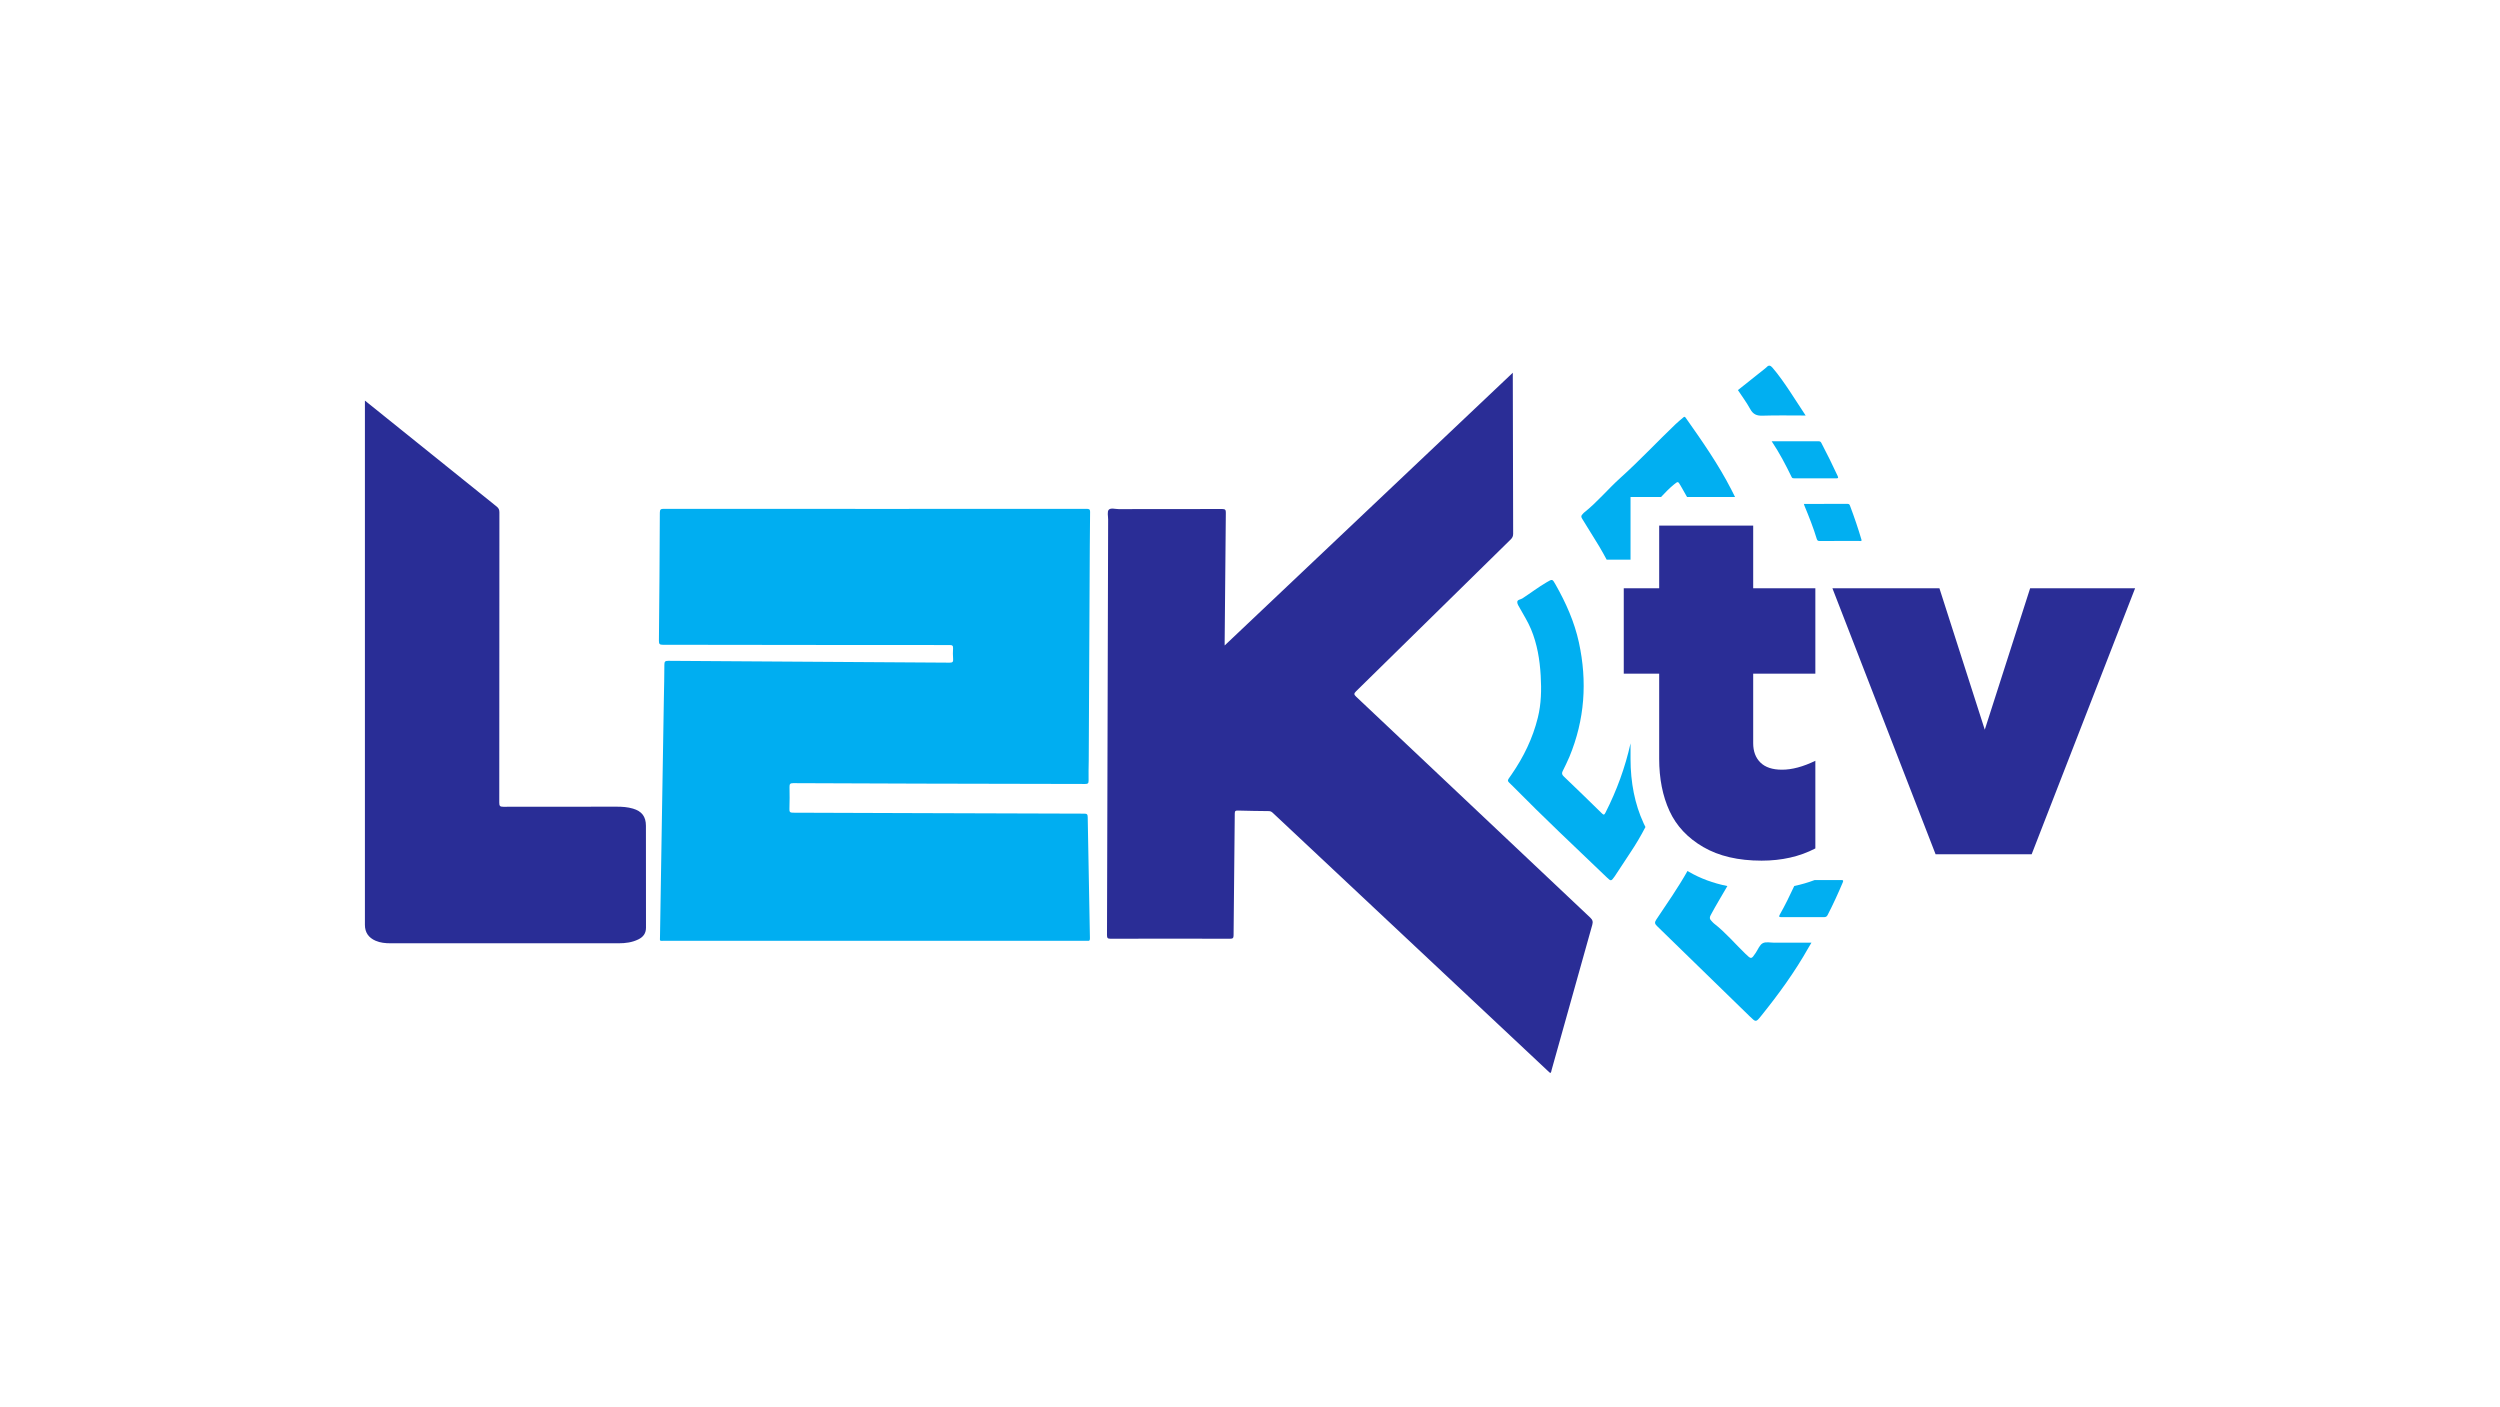
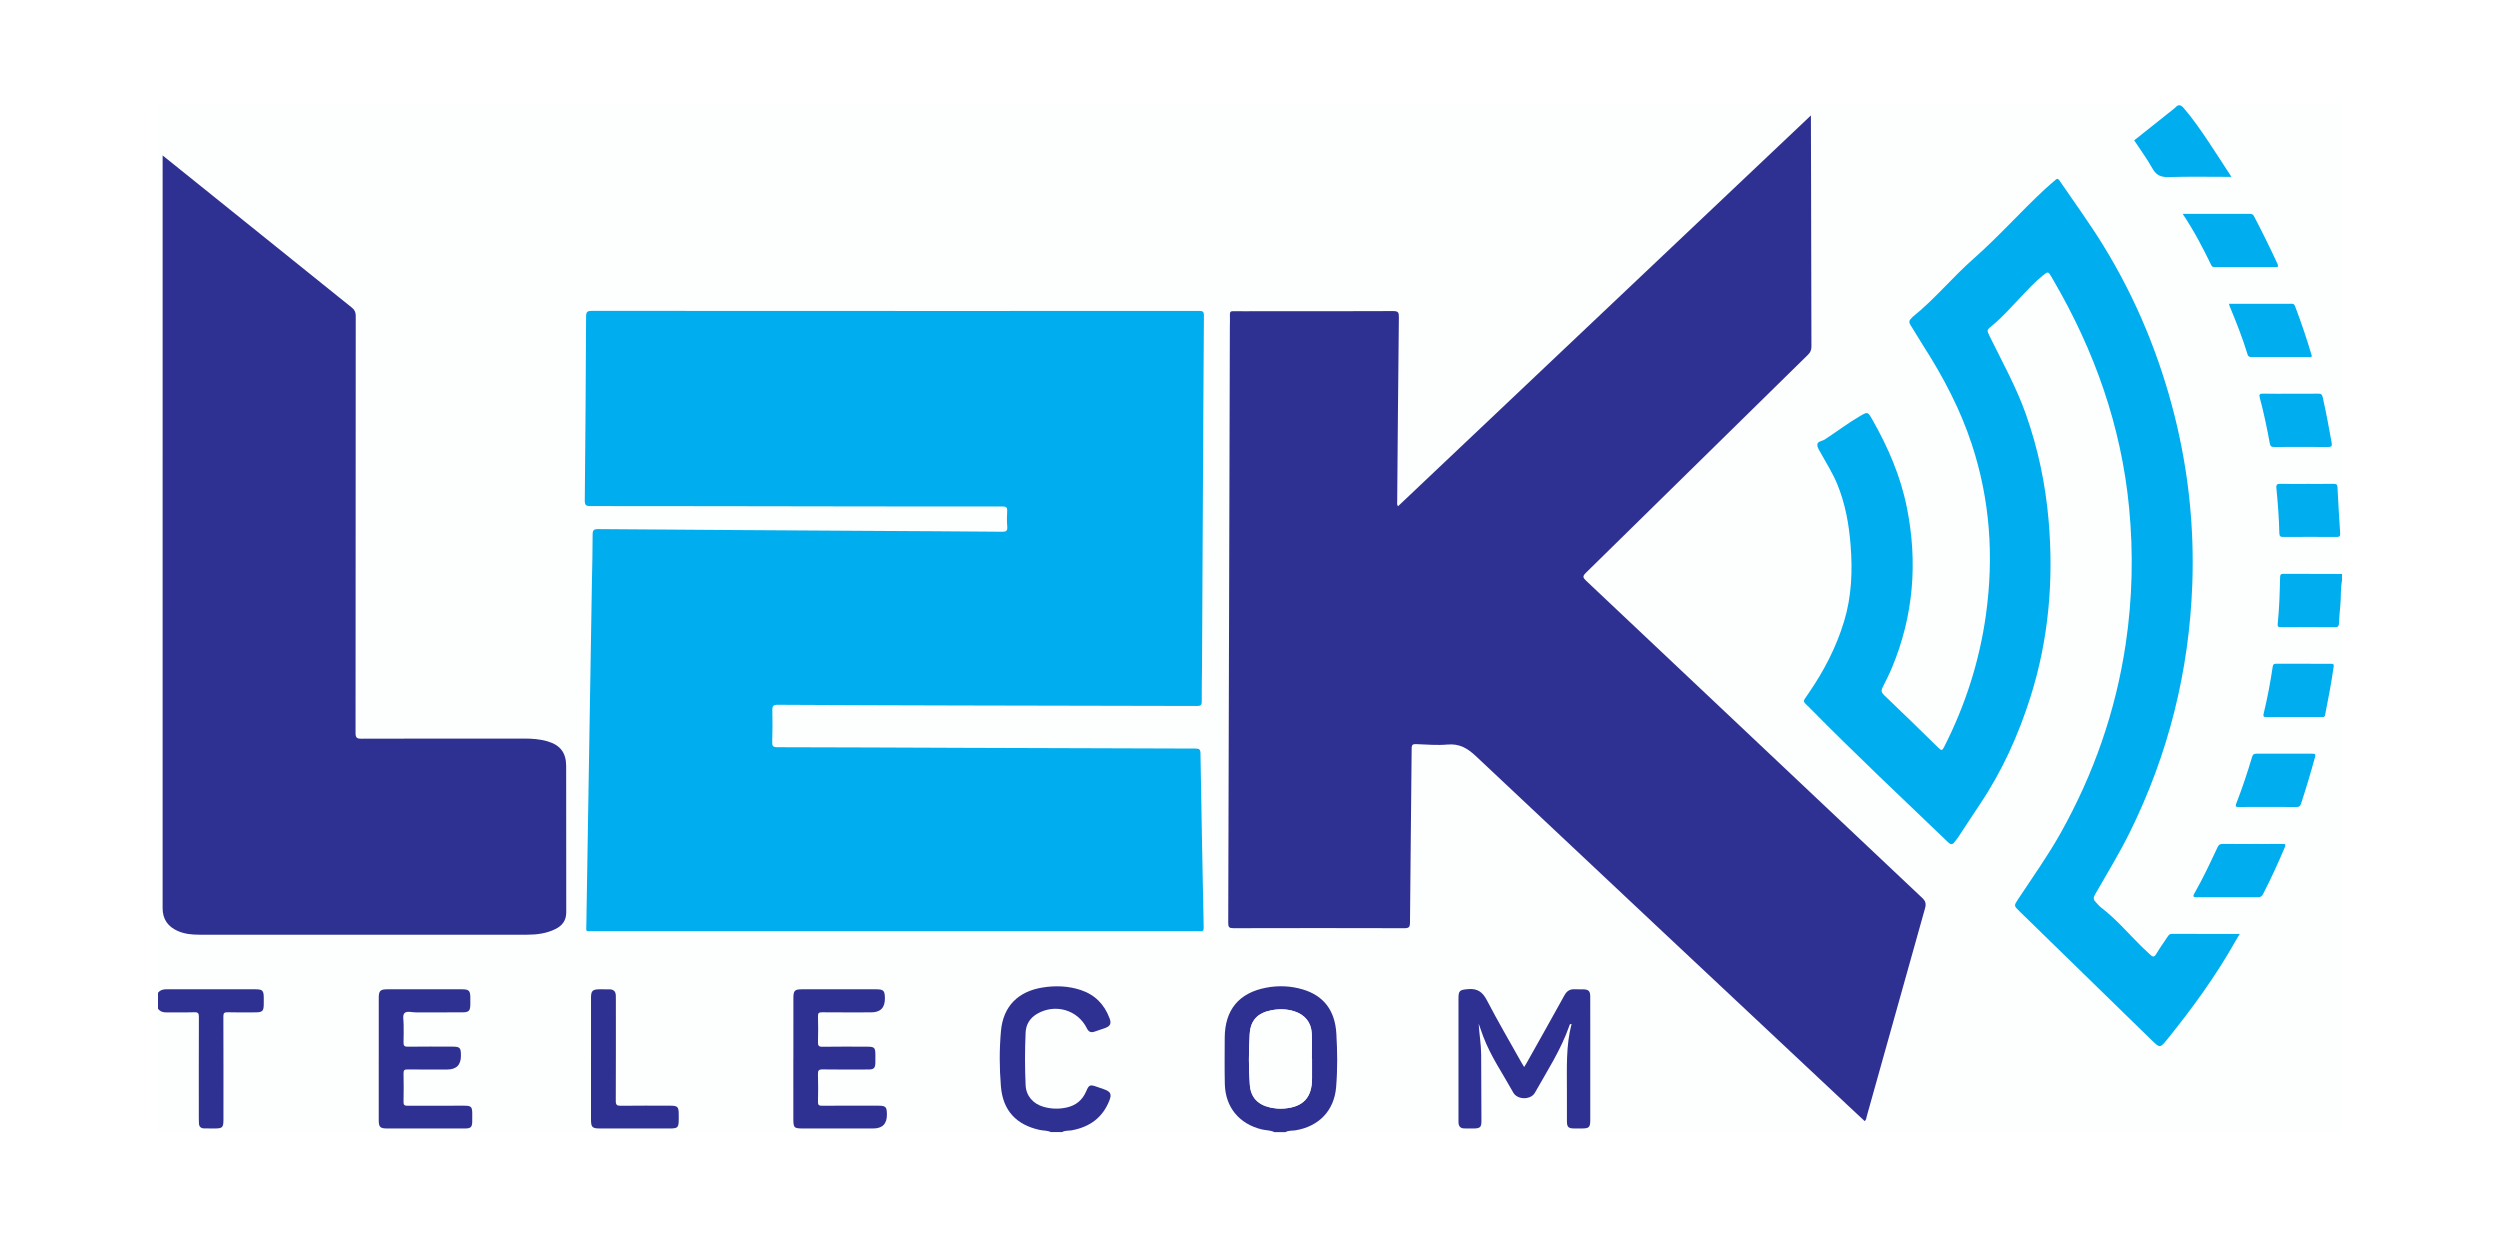
- <svg xmlns="http://www.w3.org/2000/svg" id="Camada_1" viewBox="0 0 1920 1080">
+ <svg xmlns="http://www.w3.org/2000/svg" id="Camada_1" viewBox="0 0 2673.78 1321.78">
  <defs>
    <style>
      .cls-1 {
-         fill: #2a2d96;
+         fill: #2f3192;
      }

      .cls-2 {
-         fill: #292d96;
+         fill: #00adee;
      }

      .cls-3 {
-         fill: #01aff1;
-       }
- 
-       .cls-4 {
-         fill: #00aef1;
+         fill: #fdfefe;
      }
    </style>
  </defs>
-   <path class="cls-4" d="M672.1,390.84c54.08,0,108.17,0,162.25-.03,1.78,0,2.87,0,2.84,2.41-.21,18-.28,35.99-.37,53.99-.23,45.58-.44,91.15-.67,136.73-.03,5.17-.26,10.34-.11,15.49.07,2.35-.76,2.67-2.83,2.66-42-.13-84-.17-126-.27-32.67-.08-65.33-.17-98-.36-2.34-.01-2.91.65-2.86,2.89.13,5.66.1,11.33-.07,17-.07,2.12.38,2.79,2.68,2.8,32.42.04,64.83.21,97.25.33,42.17.16,84.33.31,126.5.4,2.05,0,2.61.5,2.65,2.59.5,30.99,1.08,61.98,1.7,92.97.03,1.6-.23,2.38-1.95,2.11-.33-.05-.67,0-1,0-108,0-216,0-324,0-3.78,0-3.29.51-3.23-3.34.51-32.49,1.04-64.98,1.57-97.47.47-28.57.93-57.15,1.41-85.72.14-8.5.39-16.99.38-25.49,0-2.35.51-3.04,2.99-3.02,48.41.38,96.83.66,145.24.95,23.58.14,47.16.25,70.75.46,2.16.02,2.97-.44,2.78-2.72-.22-2.73-.23-5.51-.05-8.24.14-2.15-.63-2.57-2.65-2.57-27.33.04-54.67.01-82-.03-46.08-.07-92.16-.17-138.24-.17-2.39,0-3.03-.55-3.01-3,.33-32.83.57-65.66.7-98.48.01-2.54.81-2.92,3.1-2.92,54.08.06,108.17.05,162.25.05Z" />
-   <path class="cls-1" d="M1190.57,824.11c-.64-.58-1.31-1.17-1.96-1.78-63.38-59.46-126.76-118.92-190.14-178.39-6.99-6.56-14-13.09-20.97-19.66-.88-.83-1.73-1.34-3.03-1.35-7.92-.07-15.83-.2-23.74-.42-1.73-.05-2.42.2-2.43,2.22-.26,31.16-.65,62.32-.91,93.48-.02,2.17-.5,2.75-2.73,2.74-30.58-.08-61.16-.08-91.75,0-2.21,0-2.74-.54-2.74-2.74.33-106.4.6-212.8.88-319.21,0-2.57-.85-6.03.46-7.49,1.5-1.67,5.02-.51,7.66-.51,26.5-.04,53,.01,79.5-.08,2.39,0,2.79.73,2.77,2.9-.35,32.99-.62,65.99-.9,98.98,0,.73,0,1.45,0,2.92,73.95-70,147.41-139.53,221.29-209.46,0,1.36,0,2.15,0,2.95.08,40.24.14,80.49.27,120.73,0,1.84-.58,3.07-1.86,4.33-39.6,38.87-79.16,77.8-118.79,116.64-1.77,1.74-1.66,2.52.07,4.15,59.95,56.54,119.84,113.14,179.8,169.68,1.83,1.73,2.22,3.16,1.54,5.56-10.46,37.13-20.81,74.28-31.22,111.42-.21.77-.14,1.69-1.06,2.4Z" />
-   <path class="cls-2" d="M280.26,307.66c5.98,4.81,11.55,9.27,17.1,13.75,28.03,22.56,56.06,45.14,84.13,67.66,1.53,1.22,2.05,2.49,2.05,4.41-.05,74.33-.02,148.66-.1,222.99,0,2.5.55,3.14,3.1,3.13,29-.1,58-.06,87-.07,4.27,0,8.49.27,12.6,1.49,6.77,2,9.92,6.09,9.93,13.17.03,26.08-.02,52.16.05,78.25.01,4.44-2.17,7.2-5.89,9.02-4.74,2.32-9.84,2.98-15.05,2.98-30,0-60,0-90,0-28.42,0-56.84,0-85.25,0-3.94,0-7.83-.36-11.49-1.95-5.32-2.32-8.19-6.28-8.19-12.23.01-133.58,0-267.15,0-400.73,0-.41,0-.83,0-1.86Z" />
-   <g>
-     <path class="cls-3" d="M1262.19,632.02c-6.6-14.32-9.94-30.92-9.94-49.31v-11.81c-4.12,18.46-10.57,36.18-19.24,53.21-.91,1.79-1.38,1.92-2.84.48-9.69-9.52-19.44-18.97-29.26-28.36-1.3-1.25-1.59-2.32-.84-3.87,1.77-3.67,3.65-7.3,5.21-11.06,11.82-28.51,13.85-57.82,7.32-87.89-3.45-15.88-9.99-30.45-17.94-44.49-2.45-4.32-2.37-4.34-6.77-1.77-6.48,3.79-12.44,8.35-18.72,12.44-1.36.89-3.87.87-3.92,2.75-.04,1.57,1.17,3.24,2.01,4.76,2.94,5.31,6.2,10.45,8.55,16.08,4.78,11.44,6.74,23.48,7.45,35.75.63,10.84.43,21.62-2.21,32.27-3.91,15.8-10.87,30.11-20.08,43.48-4.05,5.88-3.9,4.26.85,9.08,23.57,23.93,48.03,46.94,72.3,70.16,3.05,2.92,3.27,2.89,5.74-.56.34-.47.66-.96.98-1.45,3.75-5.71,7.45-11.45,11.25-17.11,4.27-6.36,8.12-12.91,11.61-19.64-.53-1.03-1.04-2.08-1.53-3.14Z" />
-     <path class="cls-3" d="M1222.15,409.79c4.19,6.54,8.14,13.2,11.76,20.02h18.34v-48.13h23.44c3.18-3.36,6.36-6.73,9.98-9.65,3.05-2.46,3.07-2.43,4.95.83.33.58.67,1.15,1,1.73,1.37,2.35,2.71,4.72,4.02,7.09h36.86c-.94-1.92-1.9-3.84-2.88-5.75-9.99-19.47-22.5-37.33-35.07-55.17-.68-.97-1.16-.68-1.77-.16-1.96,1.68-3.98,3.3-5.85,5.08-14.28,13.63-27.75,28.1-42.45,41.31-9.6,8.63-17.82,18.71-28,26.75-.45.36-.77.88-1.19,1.28-1.09,1.04-1.04,2.02-.23,3.29,2.42,3.79,4.65,7.69,7.08,11.48Z" />
-     <path class="cls-3" d="M1362.87,724c-3.08,0-6.68-.9-9.09.39-2.41,1.29-3.64,4.79-5.35,7.35-3.43,5.09-3.45,5.12-7.95.77-8.08-7.81-15.34-16.47-24.28-23.39-.72-.55-1.24-1.34-1.91-1.98-1.38-1.32-1.45-2.53-.48-4.33,4.03-7.57,8.53-14.88,12.81-22.32-10.91-2.2-20.81-5.86-29.57-10.96-.35-.2-.69-.42-1.04-.63-7.28,12.91-15.76,25.03-23.97,37.33-1.49,2.23-1.21,3.28.61,5.04,23.81,23.09,47.53,46.27,71.28,69.42,4.58,4.47,4.61,4.5,8.61-.46,13.4-16.62,25.93-33.84,36.41-52.48.64-1.13,1.33-2.24,2.24-3.76-9.82,0-19.07,0-28.32,0Z" />
-   </g>
-   <path class="cls-3" d="M1386.74,319.12c-11.42,0-22.25-.24-33.05.12-4.5.15-7.29-1-9.51-5.06-2.82-5.16-6.38-9.91-9.45-14.58,7.03-5.6,13.92-11.08,20.81-16.56.39-.31.81-.6,1.14-.97,1.68-1.88,3.01-1.52,4.59.31,4.89,5.7,9.13,11.87,13.29,18.09,4.01,6,7.9,12.08,12.18,18.65Z" />
-   <path class="cls-3" d="M1360.66,338.91c12.36,0,24.17.01,35.98-.02,1.04,0,1.66.32,2.15,1.26,4.4,8.39,8.58,16.88,12.56,25.47.76,1.65.1,1.75-1.28,1.75-10.65-.03-21.3-.02-31.95-.02-.83,0-1.63.08-2.1-.89-4.54-9.32-9.3-18.52-15.36-27.55Z" />
-   <path class="cls-3" d="M1385.4,387.01c11.32,0,22.47.02,33.62-.03,1.23,0,1.51.69,1.84,1.58,3.29,8.7,6.28,17.51,8.9,26.45-.58.81-1.39.44-2.05.44-9.91.03-19.82.02-29.73.02-1.16,0-2.18.16-2.67-1.46-2.63-8.76-6.03-17.25-9.53-25.7-.15-.36-.23-.76-.4-1.31Z" />
-   <g>
-     <path class="cls-1" d="M1394.19,517.36h-47.74v53.42c0,6.26,1.86,11.22,5.58,14.87,3.72,3.65,9.23,5.48,16.53,5.48,7.7,0,16.24-2.28,25.63-6.85v67.31c-12,6.26-25.76,9.39-41.29,9.39-17.87,0-32.81-3.49-44.81-10.47-12-6.98-20.64-16.21-25.92-27.69-5.28-11.48-7.92-24.85-7.92-40.11v-65.35h-27.2v-65.55h27.2v-48.13h72.2v48.13h47.74v65.55Z" />
-     <polygon class="cls-1" points="1559.14 451.81 1639.75 451.81 1560.31 656.09 1486.54 656.09 1407.3 451.81 1489.48 451.81 1524.31 560.41 1559.14 451.81" />
-   </g>
-   <path class="cls-3" d="M1414.06,675.87c-5.32.08-10.65.03-15.97.03-1.5,0-3,0-4.51,0-5,1.89-10.2,3.41-15.59,4.54-3.47,7.41-7.01,14.79-11.08,21.91-1.04,1.82-.38,2.01,1.31,2.01,10.9-.04,21.8-.05,32.69,0,1.36,0,2.08-.44,2.7-1.63,4.24-8.19,8.06-16.58,11.65-25.07.59-1.39.39-1.83-1.21-1.8Z" />
+   <path class="cls-3" d="M168.98,1061.81c0-315.44,0-630.89-.09-946.33,0-3.75.84-4.59,4.59-4.59,775.6.1,1551.21.1,2326.81,0,3.75,0,4.6.84,4.59,4.59-.11,166.14-.09,332.27-.09,498.41-20.82-.04-41.63-.03-62.45-.16-2.76-.02-3.68.7-3.74,3.59-.37,16.64-.84,33.29-2.56,49.86-.26,2.53.28,3.58,3.08,3.57,19.49-.09,38.97-.11,58.46.01,2.88.02,3.81-1.13,3.97-3.72.38-6.15.64-12.31,1.36-18.42,1.07-9.22.11-18.56,1.89-27.72,0,195.13-.01,390.26.09,585.4,0,3.75-.84,4.59-4.59,4.59-375.14-.1-750.27-.09-1125.41-.09,3.25-1.93,6.99-1.32,10.48-1.89,25.05-4.06,41.5-20.91,43.61-46.05,1.61-19.09,1.36-38.31.26-57.39-1.45-25.16-13.87-40.72-35.94-47.27-12.81-3.81-25.93-4.37-39.04-1.88-29.28,5.55-44.3,23.77-44.41,53.63-.06,16.48-.25,32.97.11,49.44.55,24.86,15.43,42.73,39.59,48.55,4.43,1.07,9.14.76,13.33,2.85h-226.98c3.23-1.96,6.98-1.29,10.46-1.93,19.1-3.55,32.99-13.53,40.17-31.97,2.58-6.61,1.3-9.31-5.46-11.79-2.65-.97-5.34-1.84-8.01-2.77-7.33-2.57-8.34-2.24-11.39,4.87-3.97,9.27-10.83,14.99-20.57,17.22-8.43,1.93-16.88,1.71-25.19-.71-11.06-3.21-18.47-11.68-19-23.07-.88-18.79-.84-37.63,0-56.43.39-8.64,4.69-15.51,12.33-19.95,19.36-11.26,43.53-4.2,53.24,15.66,1.84,3.76,4.38,4.69,8.08,3.45,3.78-1.26,7.59-2.47,11.33-3.85,5.63-2.08,6.89-4.8,4.8-10.43-5.56-14.93-15.69-25.28-30.95-30.29-13.08-4.3-26.49-4.82-39.98-2.77-26.68,4.05-42.86,19.97-45.24,46.68-1.76,19.7-1.68,39.68-.03,59.39,2.16,25.81,16.56,40.92,41.47,46.37,3.96.87,8.17.47,11.94,2.32-316.83,0-633.66,0-950.49.1-3.89,0-4.54-1.02-4.53-4.66.14-42.47.09-84.95.09-127.42,2.33,3.19,5.48,4.07,9.36,3.99,9.82-.19,19.66.15,29.48-.17,4.06-.13,4.91,1.18,4.9,5.02-.14,36.15-.09,72.29-.08,108.44,0,1.83.05,3.66.14,5.49.18,3.4,2.04,5.18,5.41,5.26,3.66.09,7.33.09,10.99.09,8.87,0,9.8-.92,9.8-9.63,0-36.65.06-73.29-.08-109.94-.01-3.63.72-4.84,4.58-4.72,9.82.31,19.65.12,29.48.1,7.79-.02,9.08-1.28,9.14-8.85.02-2.33.02-4.66,0-7-.06-7.37-1.4-8.81-8.7-8.82-31.65-.03-63.3.02-94.95-.06-3.78,0-7.03.74-9.47,3.81ZM957.49,332.6c-108.15,0-216.3.03-324.45-.1-4.57,0-6.17.76-6.19,5.84-.27,65.65-.75,131.29-1.4,196.94-.05,4.9,1.23,6,6.01,6,91.98,0,183.97.2,275.95.33,54.82.08,109.65.15,164.47.06,4.04,0,5.6.83,5.31,5.13-.37,5.47-.36,11.02.09,16.48.37,4.56-1.24,5.49-5.56,5.45-47.16-.43-94.31-.64-141.47-.93-96.81-.59-193.63-1.15-290.44-1.91-4.95-.04-5.98,1.33-5.97,6.03.02,16.99-.48,33.98-.77,50.97-.94,57.14-1.88,114.28-2.81,171.42-1.06,64.97-2.13,129.94-3.15,194.91-.12,7.67-1.14,6.67,6.45,6.67,215.96.02,431.93.02,647.89.02.67,0,1.35-.09,2,.01,3.45.54,3.96-1.02,3.9-4.22-1.25-61.97-2.41-123.93-3.41-185.9-.07-4.18-1.2-5.17-5.29-5.18-84.32-.17-168.64-.49-252.95-.8-64.82-.24-129.64-.57-194.46-.65-4.6,0-5.48-1.35-5.35-5.59.35-11.32.41-22.66.15-33.99-.1-4.49,1.03-5.81,5.71-5.78,65.32.37,130.64.57,195.96.72,84.15.19,168.31.29,252.46.53,3.71.01,5.2-.63,5.13-4.81-.18-12.16.2-24.32.27-36.48.34-62.98.65-125.96.98-188.94.32-62.48.58-124.96,1.07-187.44.04-4.82-2.11-4.83-5.67-4.82-108.15.06-216.3.05-324.45.05ZM1994.26,1199.01c1.87-1.41,1.72-3.26,2.15-4.8,20.81-74.27,41.52-148.57,62.43-222.82,1.35-4.79.59-7.67-3.09-11.13-119.9-113.05-239.66-226.24-359.54-339.3-3.46-3.26-3.7-4.82-.15-8.3,79.25-77.68,158.35-155.51,237.55-233.24,2.56-2.51,3.74-4.97,3.72-8.66-.27-80.48-.39-160.95-.54-241.43,0-1.59,0-3.18,0-5.9-147.74,139.84-294.62,278.87-441.66,418.05-1.31-2.07-.84-3.59-.83-5.03.55-65.81,1.07-131.62,1.8-197.43.05-4.79-.74-6.36-6.04-6.33-49.16.25-98.31.15-147.47.15-7.83,0-15.67.11-23.49-.05-2.78-.06-3.82.73-3.71,3.61.18,4.49-.06,8.99-.07,13.49-.55,212.44-1.08,424.87-1.74,637.31-.01,4.39,1.03,5.51,5.46,5.5,60.99-.16,121.98-.17,182.96.01,4.85.01,5.95-1.2,5.98-5.99.49-62.14,1.28-124.29,1.8-186.43.03-4.02,1.38-4.58,4.86-4.45,11.15.4,22.41,1.45,33.46.45,12.8-1.16,21.44,3.99,30.46,12.49,131.72,124.06,263.76,247.79,395.73,371.59,6.65,6.24,13.33,12.45,19.95,18.63ZM173.94,166.26c0,2.07,0,2.9,0,3.73,0,267.11,0,534.22-.02,801.33,0,11.9,5.74,19.83,16.38,24.47,7.31,3.19,15.08,3.9,22.97,3.9,64.49-.01,128.99,0,193.48,0,52.33,0,104.66,0,156.98,0,10.42,0,20.62-1.32,30.1-5.95,7.44-3.64,11.81-9.16,11.78-18.03-.14-52.16-.03-104.31-.09-156.47-.02-14.15-6.3-22.34-19.85-26.34-8.22-2.43-16.67-2.98-25.2-2.98-57.99.02-115.99-.06-173.98.14-5.08.02-6.22-1.23-6.22-6.25.15-148.64.11-297.27.2-445.91,0-3.84-1.04-6.38-4.09-8.83-56.26-45.14-112.43-90.39-168.62-135.62-10.98-8.84-21.98-17.66-33.82-27.18ZM2395.45,998.8c-24.97,0-48.8.03-72.62-.05-2.19,0-3.24,1-4.31,2.64-4.09,6.27-8.59,12.31-12.37,18.76-2.25,3.83-4,3.29-6.59.75-3.09-3.03-6.39-5.86-9.46-8.91-14.16-14.09-27.17-29.36-43.15-41.58-2.09-1.6-3.7-3.83-5.59-5.71-2.41-2.4-2.72-4.56-.85-7.82,12.64-22.1,26.01-43.86,37.27-66.66,41.35-83.66,63.53-172.35,66.9-265.61,2.2-60.76-4.12-120.71-18.89-179.72-16.15-64.53-41.25-125.3-76.1-182.06-14.74-24.01-31.35-46.71-47.18-69.96-1.59-2.34-2.65-1.8-4.23-.43-3.77,3.28-7.64,6.46-11.29,9.86-26,24.16-49.53,50.83-76.23,74.31-22.51,19.8-41.54,43.29-65.01,62.13-.77.62-1.3,1.52-2.02,2.21-2.19,2.07-2.08,4.05-.46,6.57,4.84,7.57,9.3,15.39,14.15,22.95,21.09,32.9,39.13,67.28,51.4,104.51,19.6,59.45,23.74,120.21,15.22,182.01-6.87,49.91-22.06,97.18-44.9,142.06-1.82,3.57-2.73,3.87-5.68.97-19.38-19.04-38.88-37.94-58.51-56.72-2.6-2.49-3.19-4.64-1.69-7.73,3.48-7.18,7.19-14.28,10.25-21.64,23.07-55.45,27.68-112.59,15.86-171.35-6.74-33.53-20.08-64.33-36.91-93.84-4.92-8.63-4.76-8.69-13.54-3.56-12.96,7.57-24.88,16.71-37.43,24.88-2.73,1.78-7.73,1.75-7.83,5.49-.09,3.14,2.33,6.47,4.01,9.51,5.95,10.77,12.56,21.18,17.27,32.62,8.66,21.01,12.56,43.02,14.31,65.54,2.13,27.43,1.11,54.5-6.93,81.11-8.42,27.86-21.6,53.2-38.04,77.1-6.97,10.13-6.67,7.57,1.47,15.84,48.17,48.94,98.21,95.95,147.75,143.48,2.7,2.59,4.62,2.8,6.84-.14,1.5-1.99,3.09-3.92,4.47-6,7.53-11.39,14.91-22.88,22.52-34.21,23.95-35.65,41.43-74.41,54.32-115.18,19.42-61.44,24.87-124.46,19.37-188.55-3.35-38.99-11.31-76.97-24.38-113.88-10.2-28.8-25.05-55.44-38.46-82.75-3.54-7.21-3.5-7.08,2.63-12.06,10.77-8.76,19.81-19.28,29.39-29.25,7.85-8.17,15.39-16.66,24.23-23.8,6.09-4.92,6.15-4.86,9.9,1.66.66,1.15,1.34,2.3,2.01,3.45,43.85,75.32,72.39,155.7,80.76,242.86,4.67,48.67,3.56,97.17-3.6,145.48-10.65,71.87-34.22,139.36-69.73,202.7-13.7,24.43-29.99,47.21-45.37,70.56-4.61,7-4.67,6.96,1.5,12.97,47.01,45.84,94.01,91.67,141.02,137.52,9.16,8.94,9.23,9,17.22-.92,26.79-33.23,51.85-67.67,72.82-104.94,1.28-2.27,2.66-4.48,4.48-7.52ZM1581.48,1094.9c1.59,4.48,3.1,8.99,4.77,13.43,8.08,21.48,21.2,40.27,32.2,60.2,4.33,7.85,18.66,8.1,23.13.18,13.13-23.3,27.79-45.83,36.72-71.3.29-.83.2-2.31,2.51-2.34-6.13,23.44-4.95,47.1-4.99,70.69-.02,11.16-.04,22.33.02,33.49.03,6.15,1.51,7.56,7.73,7.67,2.67.05,5.33.02,8,0,8.06-.04,9.23-1.19,9.23-9.26.01-33.65,0-67.31,0-100.96,0-10.33.06-20.66-.03-30.99-.05-5.76-1.71-7.41-7.45-7.63-2.99-.12-6.01.13-8.99-.06-5.25-.34-8.58,1.8-11.17,6.51-13.31,24.19-26.91,48.22-40.41,72.31-.76,1.35-1.61,2.65-2.67,4.37-1.24-2.07-2.21-3.6-3.09-5.17-12.35-22.06-25.14-43.89-36.79-66.32-4.67-8.99-10.27-12.78-20.31-11.84-8.75.82-10.03,1.42-10.04,10.28,0,42.99,0,85.97,0,128.96,0,1.17-.02,2.33.03,3.5.15,3.97,2.08,6.21,6.19,6.25,3.5.03,7,.08,10.5.04,6.21-.08,7.83-1.44,7.83-7.61,0-23.82-.15-47.64-.29-71.47-.07-10.98-2.05-21.78-2.64-32.93ZM405.1,1132.7c0,21.66-.01,43.33,0,64.99,0,7.86,1.39,9.22,9.36,9.23,17.17.02,34.33,0,51.5,0,10.67,0,21.33.05,32-.04,5.6-.05,7-1.55,7.14-7.19.07-2.83.04-5.67.02-8.5-.05-7.59-1.05-8.64-8.7-8.65-20.16-.03-40.33-.07-60.49.05-3.15.02-4.38-.67-4.3-4.13.23-10.16.21-20.33.01-30.49-.06-3.24.81-4.24,4.14-4.2,14.16.18,28.33.08,42.5.08q14.77,0,14.74-14.71c-.02-8.82-.91-9.76-9.7-9.78-15.67-.03-31.33-.14-46.99.08-3.8.05-4.86-1.06-4.69-4.76.3-6.32.04-12.66.1-18.99.04-4.13-1.34-9.67.76-12.03,2.49-2.78,8.15-.86,12.42-.89,16.5-.1,33-.02,49.5-.06,7.04-.02,8.57-1.57,8.64-8.43.03-2.5.02-5,0-7.5-.05-7.2-1.51-8.72-8.86-8.73-26.66-.04-53.33-.04-79.99,0-7.47.01-9.07,1.66-9.08,9.15-.02,21.83,0,43.66,0,65.49ZM848.52,1132.34h-.04c0,21.16-.03,42.33.01,63.49.02,10.65.51,11.09,10.94,11.09,24.83,0,49.66,0,74.49,0q14.78,0,14.66-14.87c-.07-8.36-1.17-9.49-9.52-9.5-20-.02-40-.07-59.99.06-3.2.02-4.3-.76-4.22-4.13.23-9.83.29-19.67-.02-29.49-.13-4.08.84-5.31,5.11-5.24,16.33.28,32.66.15,48.99.09,5.67-.02,7.1-1.48,7.3-7.06.11-3,.07-6,.03-9-.1-7.28-1.1-8.31-8.56-8.33-16-.05-32-.17-47.99.08-4.07.06-4.97-1.23-4.86-5.03.26-9.16.26-18.33,0-27.49-.1-3.58,1-4.38,4.44-4.35,17.5.18,35,.08,52.49.08q14.84,0,14.65-15.02c-.1-8.27-1.42-9.65-9.56-9.66-26.33-.02-52.66-.02-78.99,0-7.9,0-9.31,1.33-9.33,9.3-.07,21.66-.02,43.32-.02,64.99ZM632.09,1132.82c0,21.48,0,42.97,0,64.45,0,8.32,1.29,9.64,9.43,9.65,22.98.02,45.97-.02,68.95.02,15.89.02,15.62,1.18,15.45-15.51-.08-7.68-1.21-8.86-9.08-8.87-17.65-.03-35.31-.14-52.96.09-4.11.05-5.3-.99-5.28-5.18.17-35.97.1-71.94.09-107.91,0-1.66,0-3.33-.06-4.99-.15-4.25-2.44-6.37-6.63-6.45-3.5-.07-6.99-.07-10.49-.05-7.84.06-9.4,1.57-9.41,9.32-.02,21.82,0,43.63,0,65.45ZM2386.55,189.16c-8.56-13.12-16.34-25.28-24.35-37.28-8.31-12.45-16.81-24.78-26.58-36.18-3.14-3.67-5.81-4.39-9.17-.63-.66.74-1.5,1.31-2.28,1.94-13.78,10.96-27.55,21.92-41.62,33.11,6.33,9.62,13.56,19.44,19.46,29.99,4.14,7.4,9.18,9.53,17.45,9.28,21.94-.65,43.91-.22,67.09-.22ZM2409.26,902.62c-10.65,0-21.29.1-31.94-.07-2.9-.05-4.38.88-5.63,3.55-7.8,16.7-15.62,33.4-24.79,49.42-2.08,3.64-.75,4.02,2.63,4.01,21.79-.09,43.58-.09,65.38.02,2.72.01,4.17-.87,5.4-3.26,8.47-16.38,16.11-33.15,23.3-50.13,1.18-2.78.79-3.66-2.42-3.61-10.64.16-21.29.06-31.94.06ZM2334.41,228.75c12.13,18.06,21.65,36.45,30.72,55.09.95,1.95,2.54,1.79,4.21,1.79,21.29,0,42.59-.03,63.88.03,2.76,0,4.09-.19,2.56-3.49-7.95-17.19-16.31-34.17-25.11-50.94-.98-1.87-2.22-2.52-4.31-2.52-23.62.06-47.23.04-71.95.04ZM2383.89,324.94c.33,1.1.49,1.89.79,2.62,6.99,16.89,13.8,33.86,19.06,51.38.97,3.24,3.02,2.92,5.33,2.92,19.81,0,39.63.01,59.44-.04,1.32,0,2.94.74,4.09-.88-5.24-17.89-11.22-35.49-17.8-52.9-.67-1.77-1.22-3.16-3.68-3.15-22.29.1-44.59.06-67.23.06ZM2425.26,863.03c10.32,0,20.65-.07,30.97.05,2.54.03,3.81-.68,4.65-3.24,5.45-16.58,10.48-33.28,15.06-50.12.82-3.03.15-3.64-2.81-3.63-19.98.1-39.97.09-59.95,0-2.61-.01-3.75.83-4.51,3.39-5.04,16.88-10.59,33.6-17,50.02-1.22,3.13-.28,3.6,2.62,3.57,10.32-.11,20.65-.04,30.97-.04ZM2449.93,421.09c-9.83,0-19.66.18-29.48-.09-3.71-.1-4.52.85-3.57,4.37,4.32,16.06,7.7,32.35,10.68,48.7.58,3.19,1.67,4.01,4.76,3.99,19.15-.13,38.31-.16,57.47.02,3.63.03,4.58-.98,3.96-4.49-2.93-16.37-5.93-32.72-9.62-48.94-.67-2.95-1.94-3.66-4.71-3.62-9.83.14-19.65.05-29.48.05ZM2453.44,766.86c9.65,0,19.3.02,28.95-.02,1.69,0,3.75.69,4.3-2.07,3.45-17.27,6.77-34.55,9.22-52,.4-2.86-1.19-2.86-3.2-2.85-19.47.03-38.93.04-58.4-.01-2.16,0-3.22.48-3.58,2.91-2.53,16.92-5.65,33.74-9.72,50.37-.69,2.8-.08,3.79,2.98,3.74,9.81-.17,19.63-.06,29.45-.06ZM2467.09,517.53c-9.32,0-18.65.16-27.96-.08-3.7-.09-4.86.79-4.48,4.71,1.56,16.06,2.83,32.16,3.16,48.3.07,3.2,1.33,3.83,4.19,3.81,18.98-.1,37.95-.1,56.93,0,2.96.02,4.13-.64,3.92-3.86-1.09-16.43-2.04-32.88-2.89-49.32-.15-2.82-1.16-3.66-3.9-3.62-9.65.13-19.31.05-28.96.05Z" />
+   <path class="cls-1" d="M1362.89,1210.79c-4.19-2.1-8.9-1.79-13.33-2.85-24.15-5.83-39.04-23.69-39.59-48.55-.36-16.47-.17-32.96-.11-49.44.12-29.86,15.13-48.09,44.41-53.63,13.1-2.48,26.22-1.92,39.04,1.88,22.07,6.56,34.49,22.12,35.94,47.27,1.1,19.08,1.34,38.3-.26,57.39-2.12,25.14-18.56,41.99-43.61,46.05-3.49.57-7.23-.05-10.48,1.89h-12ZM1403.24,1132.59h-.24c0-9.16.37-18.34-.09-27.48-.58-11.67-7.36-19.84-18.5-23.45-7.95-2.57-16.1-2.73-24.2-1.24-14.85,2.74-22.72,10.54-23.62,25.4-1.09,18.1-1.23,36.32.12,54.42,1,13.35,8.54,21.17,21.49,24.14,5.04,1.15,10.2,1.59,15.39,1.16,20.23-1.66,29.58-11.74,29.64-31.97.02-7,0-13.99,0-20.99Z" />
+   <path class="cls-1" d="M1123.91,1210.79c-3.77-1.85-7.97-1.45-11.94-2.32-24.91-5.45-39.31-20.56-41.47-46.37-1.65-19.71-1.73-39.69.03-59.39,2.39-26.71,18.57-42.63,45.24-46.68,13.49-2.05,26.9-1.53,39.98,2.77,15.26,5.01,25.39,15.36,30.95,30.29,2.1,5.63.83,8.35-4.8,10.43-3.74,1.38-7.55,2.58-11.33,3.85-3.71,1.24-6.24.31-8.08-3.45-9.71-19.86-33.88-26.92-53.24-15.66-7.64,4.44-11.94,11.32-12.33,19.95-.84,18.8-.89,37.63,0,56.43.53,11.39,7.94,19.86,19,23.07,8.31,2.41,16.76,2.64,25.19.71,9.74-2.23,16.6-7.95,20.57-17.22,3.04-7.11,4.06-7.44,11.39-4.87,2.67.93,5.36,1.8,8.01,2.77,6.76,2.48,8.04,5.18,5.46,11.79-7.19,18.43-21.07,28.42-40.17,31.97-3.48.65-7.22-.02-10.46,1.93h-12Z" />
+   <path class="cls-1" d="M168.98,1061.81c2.44-3.07,5.69-3.82,9.47-3.81,31.65.07,63.3.02,94.95.06,7.3,0,8.64,1.45,8.7,8.82.02,2.33.02,4.66,0,7-.05,7.57-1.35,8.84-9.14,8.85-9.83.02-19.66.21-29.48-.1-3.86-.12-4.6,1.09-4.58,4.72.14,36.65.09,73.29.08,109.94,0,8.71-.93,9.62-9.8,9.63-3.66,0-7.33,0-10.99-.09-3.37-.08-5.23-1.86-5.41-5.26-.1-1.83-.14-3.66-.14-5.49,0-36.15-.06-72.29.08-108.44.02-3.84-.84-5.14-4.9-5.02-9.82.31-19.66-.03-29.48.17-3.87.08-7.03-.8-9.36-3.99v-17Z" />
+   <path class="cls-2" d="M2504.8,620.89c-1.78,9.16-.82,18.5-1.89,27.72-.71,6.11-.98,12.28-1.36,18.42-.16,2.59-1.09,3.74-3.97,3.72-19.48-.12-38.97-.11-58.46-.01-2.8.01-3.34-1.04-3.08-3.57,1.72-16.57,2.19-33.22,2.56-49.86.06-2.89.99-3.61,3.74-3.59,20.81.13,41.63.13,62.45.16v7Z" />
+   <path class="cls-2" d="M957.49,332.6c108.15,0,216.3.01,324.45-.05,3.56,0,5.71,0,5.67,4.82-.49,62.48-.75,124.96-1.07,187.44-.32,62.98-.63,125.96-.98,188.94-.07,12.16-.45,24.33-.27,36.48.06,4.17-1.43,4.82-5.13,4.81-84.15-.24-168.31-.34-252.46-.53-65.32-.15-130.64-.35-195.96-.72-4.68-.03-5.82,1.3-5.71,5.78.26,11.32.2,22.66-.15,33.99-.13,4.24.76,5.58,5.35,5.59,64.82.08,129.64.41,194.46.65,84.32.31,168.64.63,252.95.8,4.09,0,5.22,1,5.29,5.18.99,61.97,2.15,123.94,3.41,185.9.06,3.2-.45,4.76-3.9,4.22-.65-.1-1.33-.01-2-.01-215.96,0-431.93,0-647.89-.02-7.59,0-6.57,1-6.45-6.67,1.02-64.97,2.09-129.94,3.15-194.91.93-57.14,1.87-114.28,2.81-171.42.28-16.99.78-33.98.77-50.97,0-4.7,1.03-6.07,5.97-6.03,96.81.76,193.63,1.32,290.44,1.91,47.16.29,94.31.49,141.47.93,4.32.04,5.94-.89,5.56-5.45-.45-5.46-.46-11.01-.09-16.48.29-4.3-1.26-5.14-5.31-5.13-54.82.09-109.65.02-164.47-.06-91.98-.13-183.97-.33-275.95-.33-4.78,0-6.06-1.1-6.01-6,.65-65.64,1.13-131.29,1.4-196.94.02-5.08,1.62-5.84,6.19-5.84,108.15.13,216.3.1,324.45.1Z" />
+   <path class="cls-1" d="M1994.26,1199.01c-6.62-6.18-13.3-12.39-19.95-18.63-131.97-123.8-264.01-247.53-395.73-371.59-9.02-8.5-17.66-13.65-30.46-12.49-11.05,1-22.31-.05-33.46-.45-3.48-.13-4.83.43-4.86,4.45-.52,62.14-1.31,124.29-1.8,186.43-.04,4.79-1.14,6-5.98,5.99-60.99-.18-121.98-.17-182.96-.01-4.43.01-5.48-1.11-5.46-5.5.66-212.44,1.19-424.87,1.74-637.31.01-4.5.25-9,.07-13.49-.12-2.89.93-3.67,3.71-3.61,7.83.16,15.66.05,23.49.05,49.16,0,98.31.1,147.47-.15,5.3-.03,6.09,1.54,6.04,6.33-.73,65.81-1.25,131.62-1.8,197.43-.01,1.43-.48,2.96.83,5.03,147.04-139.18,293.93-278.21,441.66-418.05,0,2.73,0,4.32,0,5.9.15,80.48.28,160.95.54,241.43.01,3.69-1.17,6.15-3.72,8.66-79.19,77.74-158.29,155.57-237.55,233.24-3.55,3.48-3.31,5.04.15,8.3,119.88,113.06,239.64,226.25,359.54,339.3,3.67,3.46,4.44,6.34,3.09,11.13-20.91,74.24-41.62,148.55-62.43,222.82-.43,1.53-.28,3.39-2.15,4.8Z" />
+   <path class="cls-1" d="M173.94,166.26c11.84,9.51,22.83,18.34,33.82,27.18,56.19,45.23,112.36,90.48,168.62,135.62,3.06,2.45,4.1,5,4.09,8.83-.09,148.64-.05,297.27-.2,445.91,0,5.02,1.14,6.27,6.22,6.25,57.99-.2,115.99-.12,173.98-.14,8.53,0,16.98.55,25.2,2.98,13.55,4,19.83,12.19,19.85,26.34.06,52.16-.04,104.31.09,156.47.02,8.87-4.34,14.4-11.78,18.03-9.48,4.63-19.69,5.95-30.1,5.95-52.33.02-104.66,0-156.98,0-64.49,0-128.99,0-193.48,0-7.89,0-15.66-.72-22.97-3.9-10.64-4.64-16.38-12.56-16.38-24.47.02-267.11.02-534.22.02-801.33,0-.83,0-1.66,0-3.73Z" />
+   <path class="cls-2" d="M2395.45,998.8c-1.81,3.04-3.2,5.25-4.48,7.52-20.97,37.27-46.03,71.71-72.82,104.94-8,9.92-8.06,9.86-17.22.92-47-45.84-94.01-91.68-141.02-137.52-6.17-6.01-6.11-5.98-1.5-12.97,15.38-23.36,31.67-46.13,45.37-70.56,35.51-63.34,59.09-130.84,69.73-202.7,7.16-48.32,8.27-96.81,3.6-145.48-8.37-87.16-36.91-167.54-80.76-242.86-.67-1.15-1.34-2.3-2.01-3.45-3.75-6.52-3.8-6.58-9.9-1.66-8.85,7.14-16.38,15.63-24.23,23.8-9.58,9.97-18.61,20.49-29.39,29.25-6.13,4.98-6.17,4.85-2.63,12.06,13.41,27.31,28.26,53.95,38.46,82.75,13.06,36.9,21.03,74.88,24.38,113.88,5.5,64.09.05,127.11-19.37,188.55-12.89,40.77-30.37,79.54-54.32,115.18-7.61,11.33-14.99,22.82-22.52,34.21-1.37,2.08-2.96,4.01-4.47,6-2.22,2.93-4.14,2.73-6.84.14-49.54-47.53-99.58-94.55-147.75-143.48-8.14-8.27-8.43-5.71-1.47-15.84,16.44-23.9,29.62-49.24,38.04-77.1,8.04-26.61,9.06-53.68,6.93-81.11-1.75-22.52-5.66-44.53-14.31-65.54-4.71-11.44-11.32-21.85-17.27-32.62-1.68-3.04-4.1-6.37-4.01-9.51.1-3.74,5.11-3.72,7.83-5.49,12.56-8.18,24.48-17.31,37.43-24.88,8.78-5.13,8.61-5.07,13.54,3.56,16.84,29.51,30.17,60.31,36.91,93.84,11.82,58.76,7.21,115.9-15.86,171.35-3.06,7.36-6.77,14.45-10.25,21.64-1.5,3.09-.91,5.24,1.69,7.73,19.63,18.78,39.13,37.68,58.51,56.72,2.94,2.89,3.86,2.59,5.68-.97,22.84-44.88,38.02-92.15,44.9-142.06,8.51-61.8,4.38-122.56-15.22-182.01-12.27-37.23-30.32-71.61-51.4-104.51-4.85-7.57-9.31-15.38-14.15-22.95-1.61-2.52-1.72-4.5.46-6.57.72-.68,1.25-1.59,2.02-2.21,23.47-18.84,42.5-42.33,65.01-62.13,26.69-23.49,50.22-50.16,76.23-74.31,3.66-3.4,7.53-6.57,11.29-9.86,1.57-1.37,2.63-1.91,4.23.43,15.83,23.25,32.44,45.95,47.18,69.96,34.85,56.76,59.94,117.53,76.1,182.06,14.77,59.01,21.09,118.96,18.89,179.72-3.37,93.26-25.55,181.95-66.9,265.61-11.27,22.79-24.63,44.56-37.27,66.66-1.87,3.27-1.56,5.42.85,7.82,1.89,1.88,3.49,4.11,5.59,5.71,15.98,12.22,28.99,27.49,43.15,41.58,3.07,3.05,6.36,5.88,9.46,8.91,2.59,2.54,4.34,3.08,6.59-.75,3.79-6.45,8.28-12.48,12.37-18.76,1.07-1.65,2.12-2.65,4.31-2.64,23.83.08,47.65.05,72.62.05Z" />
+   <path class="cls-1" d="M1581.48,1094.9c.6,11.16,2.57,21.95,2.64,32.93.14,23.82.29,47.64.29,71.47,0,6.17-1.62,7.52-7.83,7.61-3.5.05-7,0-10.5-.04-4.11-.04-6.04-2.28-6.19-6.25-.04-1.16-.03-2.33-.03-3.5,0-42.99,0-85.97,0-128.96,0-8.86,1.29-9.46,10.04-10.28,10.03-.94,15.64,2.85,20.31,11.84,11.65,22.43,24.45,44.25,36.79,66.32.88,1.58,1.85,3.1,3.09,5.17,1.06-1.73,1.91-3.02,2.67-4.37,13.5-24.08,27.1-48.12,40.41-72.31,2.59-4.71,5.92-6.85,11.17-6.51,2.99.19,6-.05,8.99.06,5.74.23,7.4,1.87,7.45,7.63.09,10.33.03,20.66.03,30.99,0,33.65,0,67.31,0,100.96,0,8.07-1.17,9.22-9.23,9.26-2.67.01-5.33.04-8,0-6.22-.11-7.7-1.51-7.73-7.67-.06-11.16-.04-22.33-.02-33.49.04-23.59-1.15-47.25,4.99-70.69-2.31.03-2.22,1.51-2.51,2.34-8.93,25.47-23.59,48.01-36.72,71.3-4.47,7.92-18.8,7.67-23.13-.18-11-19.92-24.12-38.72-32.2-60.2-1.67-4.45-3.19-8.95-4.77-13.43Z" />
+   <path class="cls-1" d="M405.09,1132.7c0-21.83-.02-43.66,0-65.49,0-7.49,1.61-9.14,9.08-9.15,26.66-.04,53.33-.04,79.99,0,7.35.01,8.81,1.54,8.86,8.73.02,2.5.02,5,0,7.5-.07,6.86-1.6,8.41-8.64,8.43-16.5.04-33-.05-49.5.06-4.27.03-9.93-1.89-12.42.89-2.11,2.36-.72,7.9-.76,12.03-.06,6.33.2,12.67-.1,18.99-.17,3.7.89,4.82,4.69,4.76,15.66-.22,31.33-.12,46.99-.08,8.79.02,9.69.96,9.7,9.78q.03,14.71-14.74,14.71c-14.17,0-28.33.1-42.5-.08-3.33-.04-4.2.96-4.14,4.2.2,10.16.22,20.33-.01,30.49-.08,3.45,1.15,4.15,4.3,4.13,20.16-.12,40.33-.08,60.49-.05,7.65.01,8.65,1.06,8.7,8.65.02,2.83.05,5.67-.02,8.5-.14,5.64-1.54,7.14-7.14,7.19-10.66.09-21.33.04-32,.04-17.17,0-34.33.01-51.5,0-7.97-.01-9.35-1.37-9.36-9.23-.02-21.66,0-43.33,0-64.99Z" />
+   <path class="cls-1" d="M848.52,1132.34c0-21.66-.05-43.33.02-64.99.03-7.96,1.43-9.29,9.33-9.3,26.33-.03,52.66-.02,78.99,0,8.13,0,9.46,1.39,9.56,9.66q.18,15.02-14.65,15.02c-17.5,0-35,.1-52.49-.08-3.44-.04-4.55.77-4.44,4.35.27,9.16.27,18.33,0,27.49-.11,3.81.79,5.1,4.86,5.03,15.99-.25,32-.14,47.99-.08,7.46.02,8.46,1.06,8.56,8.33.04,3,.08,6-.03,9-.2,5.59-1.63,7.04-7.3,7.06-16.33.06-32.67.19-48.99-.09-4.27-.07-5.24,1.16-5.11,5.24.31,9.82.25,19.66.02,29.49-.08,3.37,1.01,4.15,4.22,4.13,20-.13,40-.08,59.99-.06,8.35,0,9.45,1.14,9.52,9.5q.12,14.87-14.66,14.87c-24.83,0-49.66,0-74.49,0-10.43,0-10.92-.44-10.94-11.09-.04-21.16-.01-42.33-.01-63.49h.04Z" />
+   <path class="cls-1" d="M632.09,1132.82c0-21.82-.02-43.63,0-65.45,0-7.75,1.57-9.27,9.41-9.32,3.5-.02,7-.02,10.49.05,4.19.08,6.48,2.2,6.63,6.45.06,1.66.06,3.33.06,4.99,0,35.97.07,71.94-.09,107.91-.02,4.2,1.18,5.24,5.28,5.18,17.65-.23,35.31-.12,52.96-.09,7.88.01,9.01,1.19,9.08,8.87.16,16.7.43,15.53-15.45,15.51-22.98-.03-45.97,0-68.95-.02-8.14,0-9.43-1.33-9.43-9.65-.01-21.48,0-42.97,0-64.45Z" />
+   <path class="cls-2" d="M2386.55,189.16c-23.18,0-45.15-.43-67.09.22-8.27.25-13.31-1.88-17.45-9.28-5.9-10.55-13.13-20.36-19.46-29.99,14.07-11.19,27.84-22.15,41.62-33.11.78-.62,1.63-1.2,2.28-1.94,3.36-3.76,6.03-3.04,9.17.63,9.77,11.41,18.26,23.73,26.58,36.18,8.01,12.01,15.79,24.16,24.35,37.28Z" />
+   <path class="cls-2" d="M2409.26,902.62c10.65,0,21.29.1,31.94-.06,3.2-.05,3.59.82,2.42,3.61-7.19,16.98-14.83,33.74-23.3,50.13-1.23,2.38-2.68,3.27-5.4,3.26-21.79-.11-43.58-.11-65.38-.02-3.38.01-4.71-.37-2.63-4.01,9.16-16.02,16.98-32.72,24.79-49.42,1.25-2.67,2.72-3.6,5.63-3.55,10.64.17,21.29.07,31.94.07Z" />
+   <path class="cls-2" d="M2334.41,228.75c24.72,0,48.34.02,71.95-.04,2.09,0,3.32.64,4.31,2.52,8.8,16.77,17.16,33.75,25.11,50.94,1.53,3.3.2,3.5-2.56,3.49-21.29-.06-42.59-.04-63.88-.03-1.66,0-3.26.16-4.21-1.79-9.07-18.64-18.59-37.03-30.72-55.09Z" />
+   <path class="cls-2" d="M2383.89,324.94c22.64,0,44.93.04,67.23-.06,2.47-.01,3.01,1.38,3.68,3.15,6.58,17.4,12.56,35.01,17.8,52.9-1.15,1.62-2.77.88-4.09.88-19.81.06-39.63.04-59.44.04-2.31,0-4.36.31-5.33-2.92-5.27-17.52-12.07-34.49-19.06-51.38-.3-.73-.46-1.51-.79-2.62Z" />
+   <path class="cls-2" d="M2425.26,863.03c-10.32,0-20.65-.07-30.97.04-2.89.03-3.84-.44-2.62-3.57,6.41-16.42,11.96-33.14,17-50.02.76-2.56,1.9-3.4,4.51-3.39,19.98.09,39.97.1,59.95,0,2.97-.02,3.64.6,2.81,3.63-4.58,16.84-9.6,33.54-15.06,50.12-.84,2.56-2.11,3.27-4.65,3.24-10.32-.12-20.65-.05-30.97-.05Z" />
+   <path class="cls-2" d="M2449.93,421.09c9.83,0,19.66.08,29.48-.05,2.78-.04,4.04.67,4.71,3.62,3.69,16.22,6.69,32.57,9.62,48.94.63,3.51-.32,4.52-3.96,4.49-19.15-.17-38.31-.15-57.47-.02-3.08.02-4.18-.8-4.76-3.99-2.99-16.35-6.37-32.64-10.68-48.7-.95-3.52-.14-4.47,3.57-4.37,9.82.27,19.65.09,29.48.09Z" />
+   <path class="cls-2" d="M2453.44,766.86c-9.82,0-19.63-.1-29.45.06-3.06.05-3.67-.93-2.98-3.74,4.07-16.63,7.19-33.45,9.72-50.37.36-2.43,1.42-2.92,3.58-2.91,19.47.05,38.93.04,58.4.01,2.01,0,3.6,0,3.2,2.85-2.45,17.44-5.78,34.73-9.22,52-.55,2.76-2.61,2.06-4.3,2.07-9.65.05-19.3.02-28.95.02Z" />
+   <path class="cls-2" d="M2467.09,517.53c9.65,0,19.31.08,28.96-.05,2.75-.04,3.76.8,3.9,3.62.85,16.45,1.8,32.89,2.89,49.32.21,3.22-.96,3.88-3.92,3.86-18.98-.11-37.95-.1-56.93,0-2.86.01-4.12-.61-4.19-3.81-.34-16.14-1.6-32.23-3.16-48.3-.38-3.92.79-4.81,4.48-4.71,9.32.23,18.64.08,27.96.08Z" />
+   <path class="cls-3" d="M1403.24,1132.59c0,7,.02,13.99,0,20.99-.06,20.23-9.41,30.3-29.64,31.97-5.19.43-10.35,0-15.39-1.16-12.96-2.96-20.5-10.78-21.49-24.14-1.35-18.1-1.21-36.32-.12-54.42.9-14.86,8.76-22.66,23.62-25.4,8.1-1.49,16.25-1.33,24.2,1.24,11.15,3.6,17.92,11.78,18.5,23.45.46,9.14.09,18.32.09,27.48h.24Z" />
</svg>
